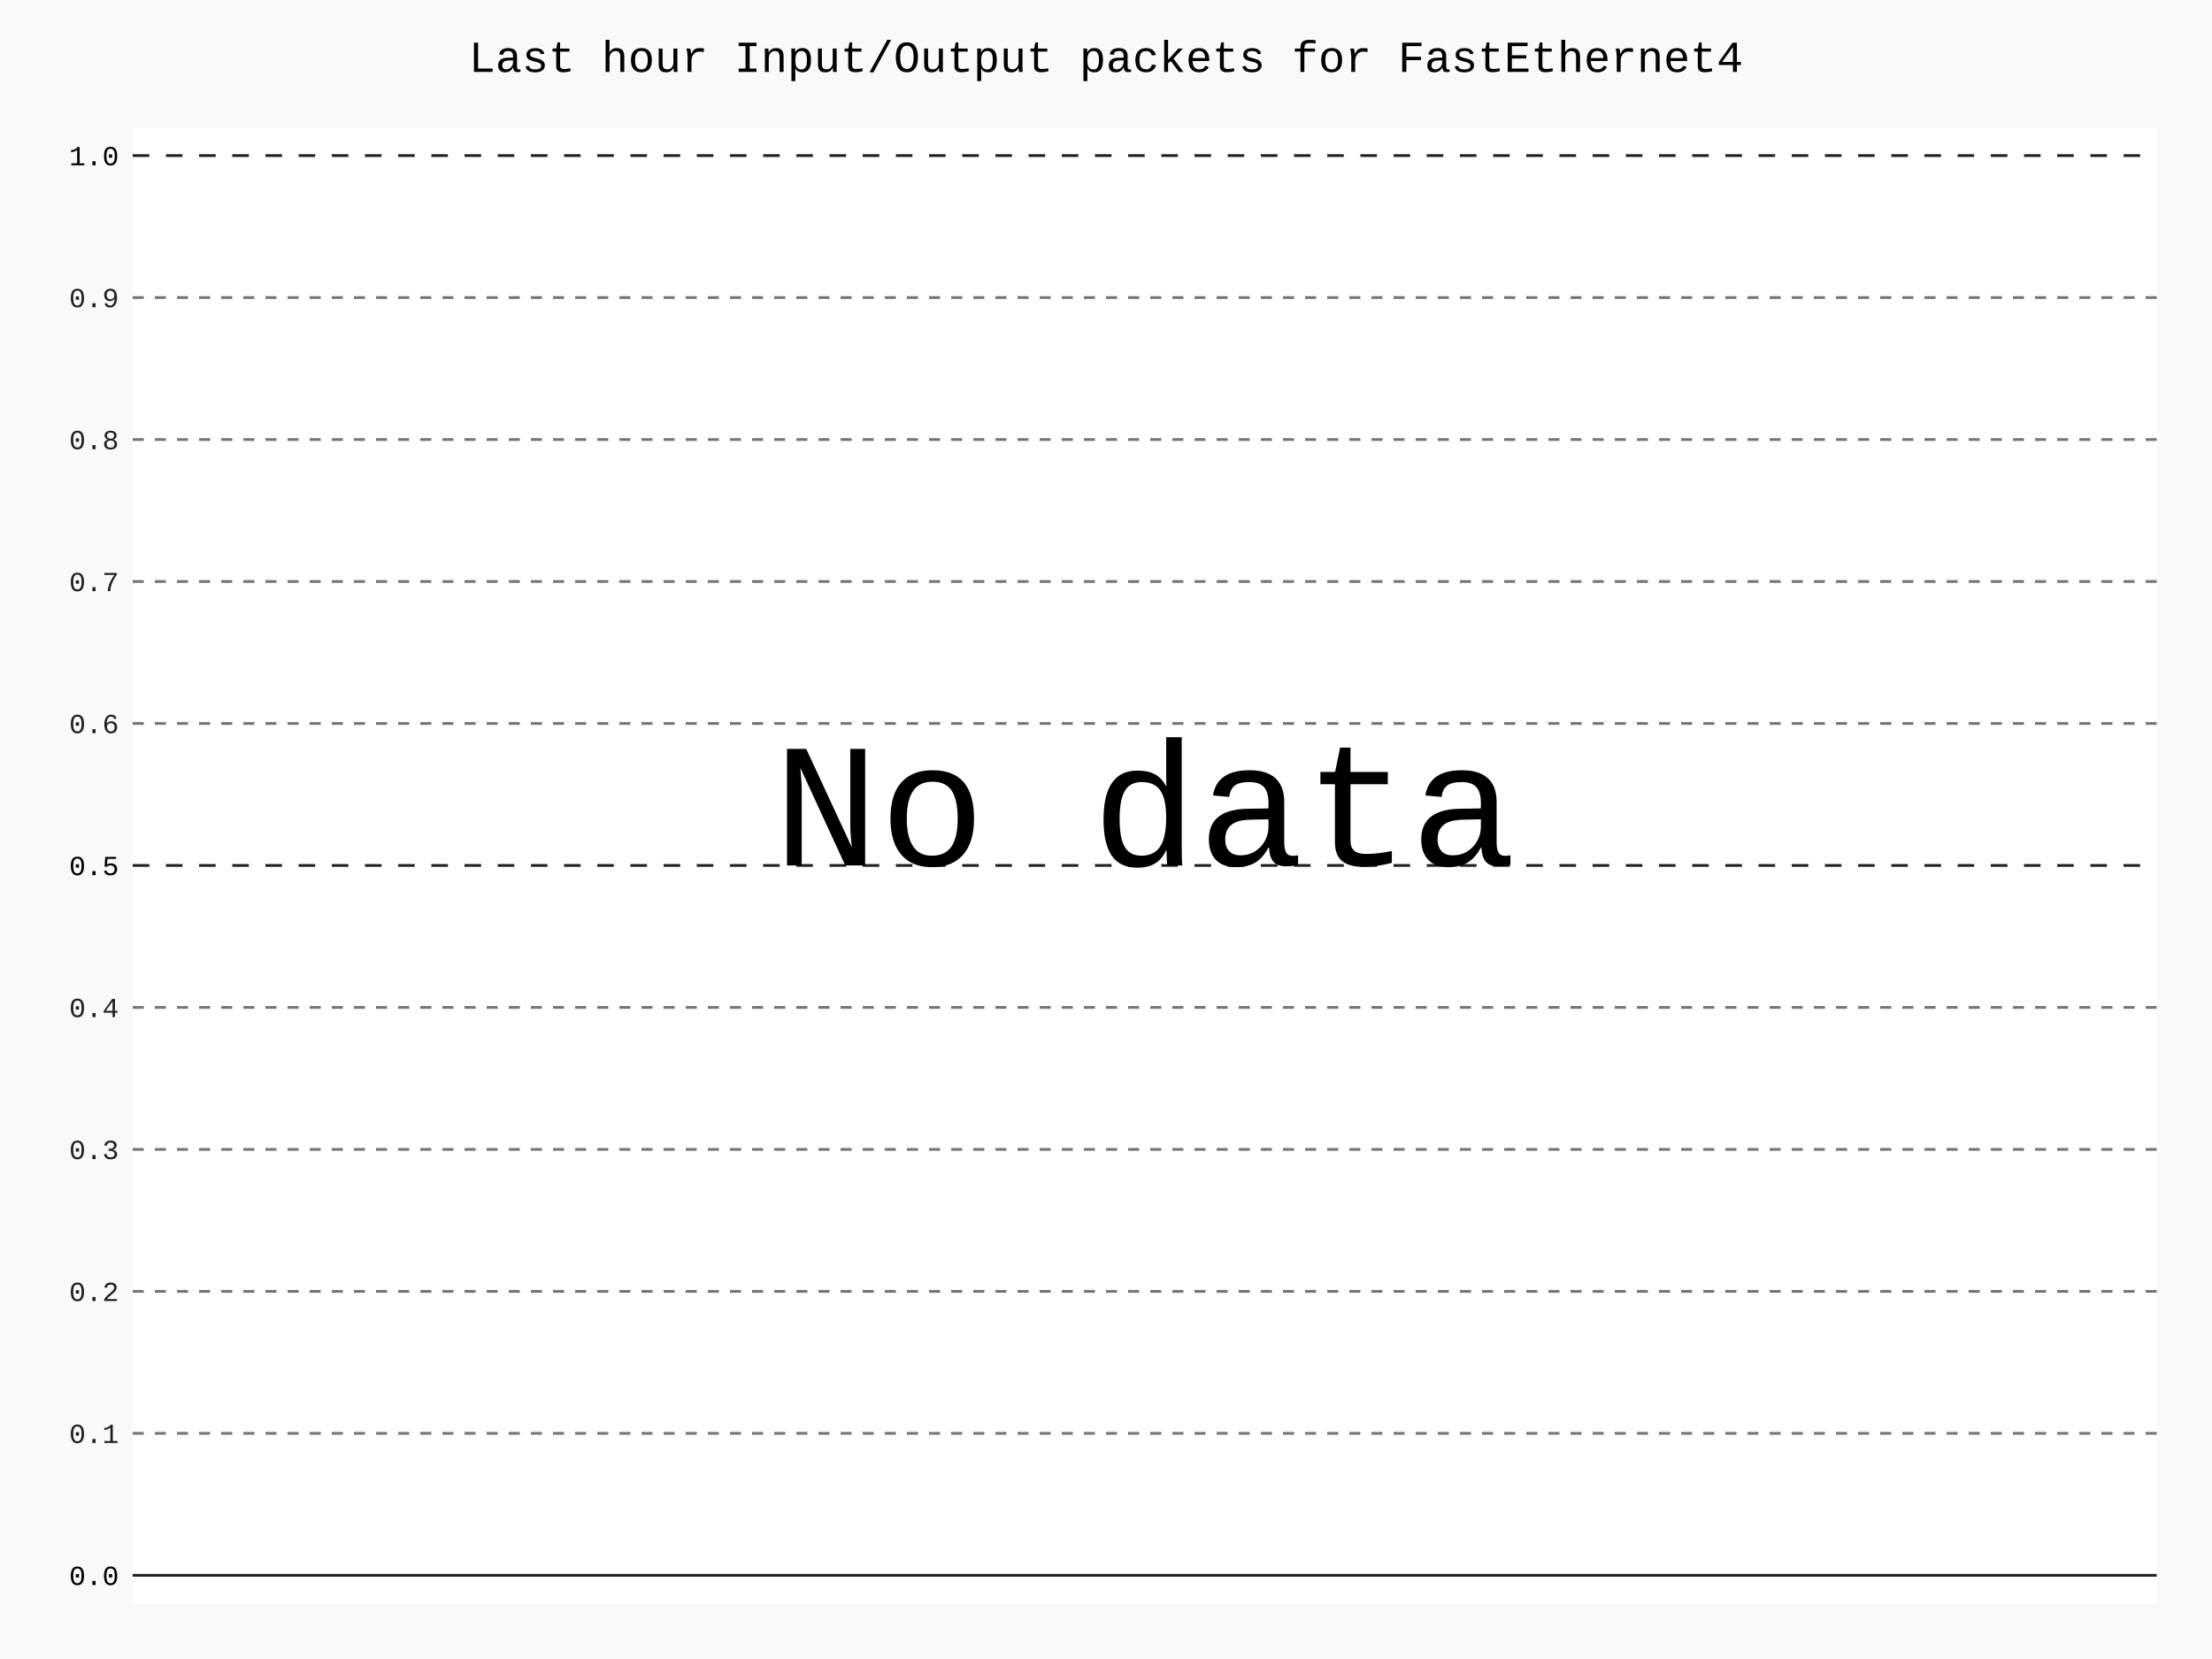
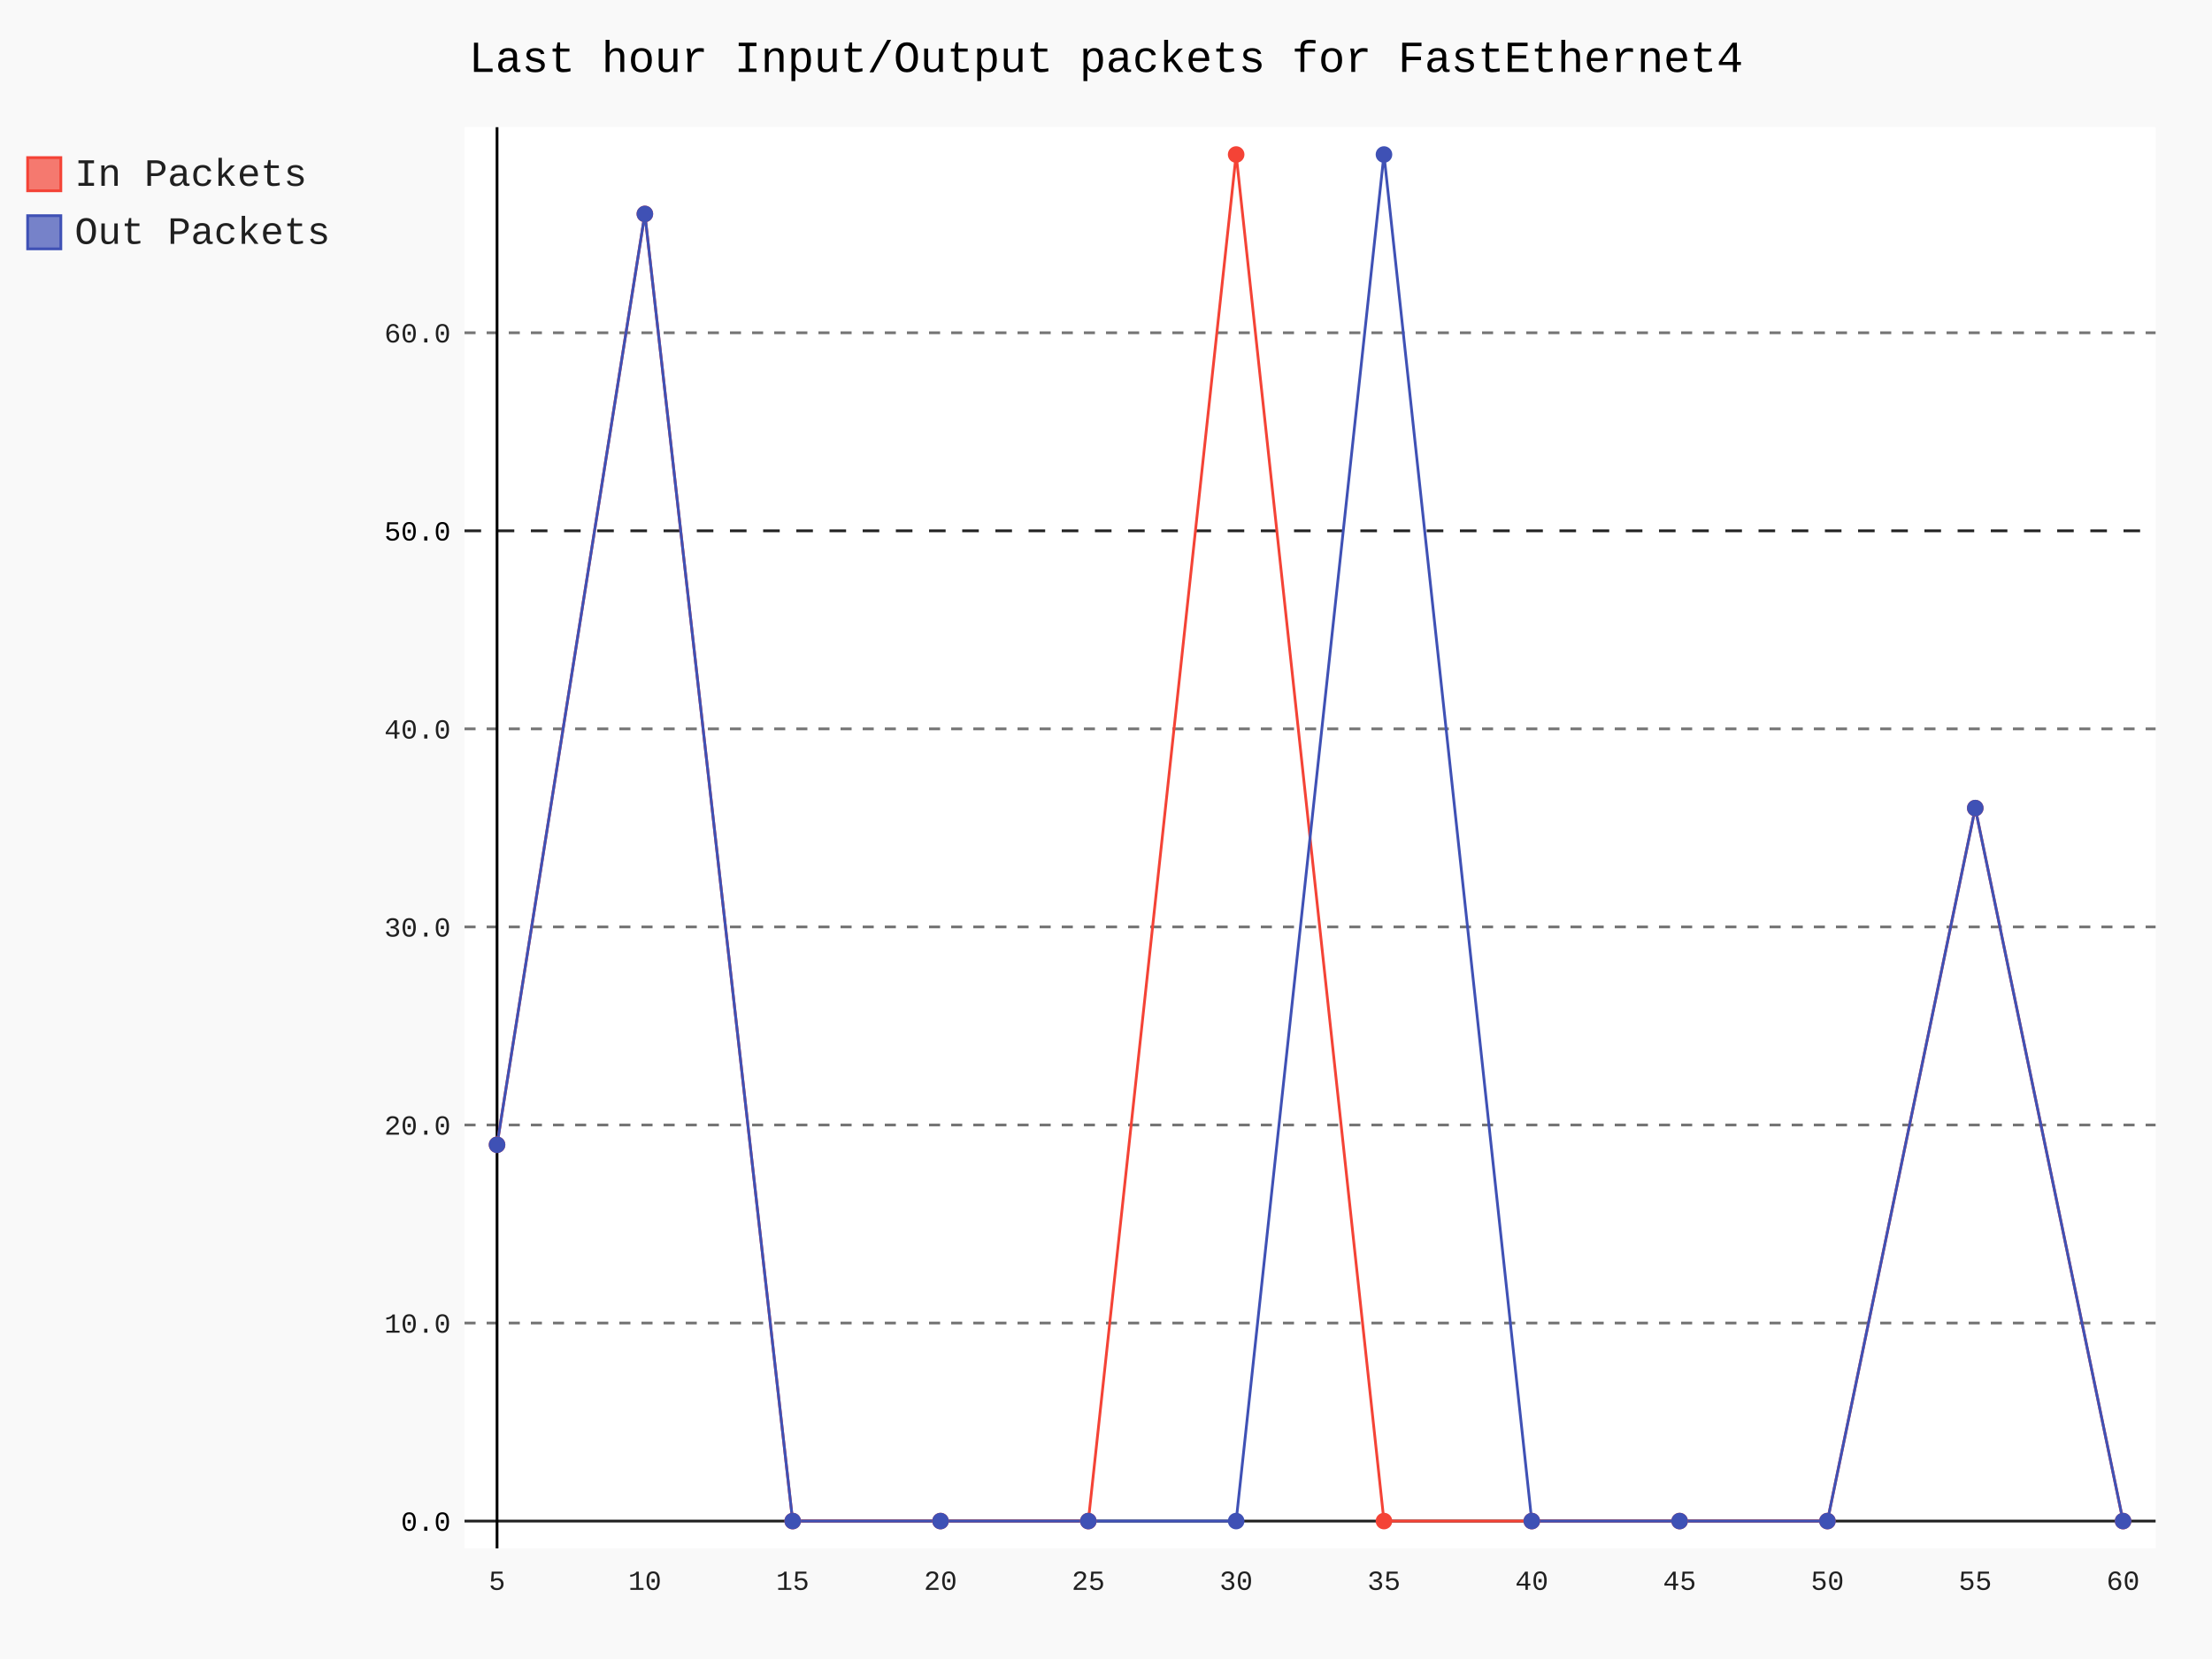
- <svg xmlns="http://www.w3.org/2000/svg" class="pygal-chart" id="chart-72c80e03-8b9b-4085-b02b-a6735155a674" viewBox="0 0 800 600">
+ <svg xmlns="http://www.w3.org/2000/svg" class="pygal-chart" id="chart-a04a6a26-38c1-4c46-b24b-b45285588a4e" viewBox="0 0 800 600">
  <defs>
-     <style type="text/css">#chart-72c80e03-8b9b-4085-b02b-a6735155a674{-webkit-user-select:none;-webkit-font-smoothing:antialiased;font-family:Consolas,"Liberation Mono",Menlo,Courier,monospace}#chart-72c80e03-8b9b-4085-b02b-a6735155a674 .title{font-family:Consolas,"Liberation Mono",Menlo,Courier,monospace;font-size:16px}#chart-72c80e03-8b9b-4085-b02b-a6735155a674 .legends .legend text{font-family:Consolas,"Liberation Mono",Menlo,Courier,monospace;font-size:14px}#chart-72c80e03-8b9b-4085-b02b-a6735155a674 .axis text{font-family:Consolas,"Liberation Mono",Menlo,Courier,monospace;font-size:10px}#chart-72c80e03-8b9b-4085-b02b-a6735155a674 .axis text.major{font-family:Consolas,"Liberation Mono",Menlo,Courier,monospace;font-size:10px}#chart-72c80e03-8b9b-4085-b02b-a6735155a674 .text-overlay text.value{font-family:Consolas,"Liberation Mono",Menlo,Courier,monospace;font-size:16px}#chart-72c80e03-8b9b-4085-b02b-a6735155a674 .text-overlay text.label{font-family:Consolas,"Liberation Mono",Menlo,Courier,monospace;font-size:10px}#chart-72c80e03-8b9b-4085-b02b-a6735155a674 .tooltip{font-family:Consolas,"Liberation Mono",Menlo,Courier,monospace;font-size:14px}#chart-72c80e03-8b9b-4085-b02b-a6735155a674 text.no_data{font-family:Consolas,"Liberation Mono",Menlo,Courier,monospace;font-size:64px}
- #chart-72c80e03-8b9b-4085-b02b-a6735155a674{background-color:rgba(249,249,249,1)}#chart-72c80e03-8b9b-4085-b02b-a6735155a674 path,#chart-72c80e03-8b9b-4085-b02b-a6735155a674 line,#chart-72c80e03-8b9b-4085-b02b-a6735155a674 rect,#chart-72c80e03-8b9b-4085-b02b-a6735155a674 circle{-webkit-transition:150ms;-moz-transition:150ms;transition:150ms}#chart-72c80e03-8b9b-4085-b02b-a6735155a674 .graph &gt; .background{fill:rgba(249,249,249,1)}#chart-72c80e03-8b9b-4085-b02b-a6735155a674 .plot &gt; .background{fill:rgba(255,255,255,1)}#chart-72c80e03-8b9b-4085-b02b-a6735155a674 .graph{fill:rgba(0,0,0,.87)}#chart-72c80e03-8b9b-4085-b02b-a6735155a674 text.no_data{fill:rgba(0,0,0,1)}#chart-72c80e03-8b9b-4085-b02b-a6735155a674 .title{fill:rgba(0,0,0,1)}#chart-72c80e03-8b9b-4085-b02b-a6735155a674 .legends .legend text{fill:rgba(0,0,0,.87)}#chart-72c80e03-8b9b-4085-b02b-a6735155a674 .legends .legend:hover text{fill:rgba(0,0,0,1)}#chart-72c80e03-8b9b-4085-b02b-a6735155a674 .axis .line{stroke:rgba(0,0,0,1)}#chart-72c80e03-8b9b-4085-b02b-a6735155a674 .axis .guide.line{stroke:rgba(0,0,0,.54)}#chart-72c80e03-8b9b-4085-b02b-a6735155a674 .axis .major.line{stroke:rgba(0,0,0,.87)}#chart-72c80e03-8b9b-4085-b02b-a6735155a674 .axis text.major{fill:rgba(0,0,0,1)}#chart-72c80e03-8b9b-4085-b02b-a6735155a674 .axis.y .guides:hover .guide.line,#chart-72c80e03-8b9b-4085-b02b-a6735155a674 .line-graph .axis.x .guides:hover .guide.line,#chart-72c80e03-8b9b-4085-b02b-a6735155a674 .stackedline-graph .axis.x .guides:hover .guide.line,#chart-72c80e03-8b9b-4085-b02b-a6735155a674 .xy-graph .axis.x .guides:hover .guide.line{stroke:rgba(0,0,0,1)}#chart-72c80e03-8b9b-4085-b02b-a6735155a674 .axis .guides:hover text{fill:rgba(0,0,0,1)}#chart-72c80e03-8b9b-4085-b02b-a6735155a674 .reactive{fill-opacity:.7}#chart-72c80e03-8b9b-4085-b02b-a6735155a674 .ci{stroke:rgba(0,0,0,.87)}#chart-72c80e03-8b9b-4085-b02b-a6735155a674 .reactive.active,#chart-72c80e03-8b9b-4085-b02b-a6735155a674 .active .reactive{fill-opacity:.8;stroke-width:4}#chart-72c80e03-8b9b-4085-b02b-a6735155a674 .series text{fill:rgba(0,0,0,1)}#chart-72c80e03-8b9b-4085-b02b-a6735155a674 .tooltip rect{fill:rgba(255,255,255,1);stroke:rgba(0,0,0,1);-webkit-transition:opacity 150ms;-moz-transition:opacity 150ms;transition:opacity 150ms}#chart-72c80e03-8b9b-4085-b02b-a6735155a674 .tooltip .label{fill:rgba(0,0,0,.87)}#chart-72c80e03-8b9b-4085-b02b-a6735155a674 .tooltip .label{fill:rgba(0,0,0,.87)}#chart-72c80e03-8b9b-4085-b02b-a6735155a674 .tooltip .legend{font-size:.8em;fill:rgba(0,0,0,.54)}#chart-72c80e03-8b9b-4085-b02b-a6735155a674 .tooltip .x_label{font-size:.6em;fill:rgba(0,0,0,1)}#chart-72c80e03-8b9b-4085-b02b-a6735155a674 .tooltip .xlink{font-size:.5em;text-decoration:underline}#chart-72c80e03-8b9b-4085-b02b-a6735155a674 .tooltip .value{font-size:1.5em}#chart-72c80e03-8b9b-4085-b02b-a6735155a674 .map-element{fill:rgba(255,255,255,1);stroke:rgba(0,0,0,.54) !important}#chart-72c80e03-8b9b-4085-b02b-a6735155a674 .map-element .reactive{fill-opacity:inherit}
- #chart-72c80e03-8b9b-4085-b02b-a6735155a674 text.no_data{text-anchor:middle}#chart-72c80e03-8b9b-4085-b02b-a6735155a674 .guide.line{fill:none}#chart-72c80e03-8b9b-4085-b02b-a6735155a674 .centered{text-anchor:middle}#chart-72c80e03-8b9b-4085-b02b-a6735155a674 .title{text-anchor:middle}#chart-72c80e03-8b9b-4085-b02b-a6735155a674 .legends .legend text{fill-opacity:1}#chart-72c80e03-8b9b-4085-b02b-a6735155a674 .axis.x text{text-anchor:middle}#chart-72c80e03-8b9b-4085-b02b-a6735155a674 .axis.x:not(.web) text[transform]{text-anchor:start}#chart-72c80e03-8b9b-4085-b02b-a6735155a674 .axis.x:not(.web) text[transform].backwards{text-anchor:end}#chart-72c80e03-8b9b-4085-b02b-a6735155a674 .axis.y text{text-anchor:end}#chart-72c80e03-8b9b-4085-b02b-a6735155a674 .axis.y text[transform].backwards{text-anchor:start}#chart-72c80e03-8b9b-4085-b02b-a6735155a674 .axis.y2 text{text-anchor:start}#chart-72c80e03-8b9b-4085-b02b-a6735155a674 .axis.y2 text[transform].backwards{text-anchor:end}#chart-72c80e03-8b9b-4085-b02b-a6735155a674 .axis .guide.line{stroke-dasharray:4,4}#chart-72c80e03-8b9b-4085-b02b-a6735155a674 .axis .major.guide.line{stroke-dasharray:6,6}#chart-72c80e03-8b9b-4085-b02b-a6735155a674 .horizontal .axis.y .guide.line,#chart-72c80e03-8b9b-4085-b02b-a6735155a674 .horizontal .axis.y2 .guide.line,#chart-72c80e03-8b9b-4085-b02b-a6735155a674 .vertical .axis.x .guide.line{opacity:0}#chart-72c80e03-8b9b-4085-b02b-a6735155a674 .horizontal .axis.always_show .guide.line,#chart-72c80e03-8b9b-4085-b02b-a6735155a674 .vertical .axis.always_show .guide.line{opacity:1 !important}#chart-72c80e03-8b9b-4085-b02b-a6735155a674 .axis.y .guides:hover .guide.line,#chart-72c80e03-8b9b-4085-b02b-a6735155a674 .axis.y2 .guides:hover .guide.line,#chart-72c80e03-8b9b-4085-b02b-a6735155a674 .axis.x .guides:hover .guide.line{opacity:1}#chart-72c80e03-8b9b-4085-b02b-a6735155a674 .axis .guides:hover text{opacity:1}#chart-72c80e03-8b9b-4085-b02b-a6735155a674 .nofill{fill:none}#chart-72c80e03-8b9b-4085-b02b-a6735155a674 .subtle-fill{fill-opacity:.2}#chart-72c80e03-8b9b-4085-b02b-a6735155a674 .dot{stroke-width:1px;fill-opacity:1}#chart-72c80e03-8b9b-4085-b02b-a6735155a674 .dot.active{stroke-width:5px}#chart-72c80e03-8b9b-4085-b02b-a6735155a674 .dot.negative{fill:transparent}#chart-72c80e03-8b9b-4085-b02b-a6735155a674 text,#chart-72c80e03-8b9b-4085-b02b-a6735155a674 tspan{stroke:none !important}#chart-72c80e03-8b9b-4085-b02b-a6735155a674 .series text.active{opacity:1}#chart-72c80e03-8b9b-4085-b02b-a6735155a674 .tooltip rect{fill-opacity:.95;stroke-width:.5}#chart-72c80e03-8b9b-4085-b02b-a6735155a674 .tooltip text{fill-opacity:1}#chart-72c80e03-8b9b-4085-b02b-a6735155a674 .showable{visibility:hidden}#chart-72c80e03-8b9b-4085-b02b-a6735155a674 .showable.shown{visibility:visible}</style>
+     <style type="text/css">#chart-a04a6a26-38c1-4c46-b24b-b45285588a4e{-webkit-user-select:none;-webkit-font-smoothing:antialiased;font-family:Consolas,"Liberation Mono",Menlo,Courier,monospace}#chart-a04a6a26-38c1-4c46-b24b-b45285588a4e .title{font-family:Consolas,"Liberation Mono",Menlo,Courier,monospace;font-size:16px}#chart-a04a6a26-38c1-4c46-b24b-b45285588a4e .legends .legend text{font-family:Consolas,"Liberation Mono",Menlo,Courier,monospace;font-size:14px}#chart-a04a6a26-38c1-4c46-b24b-b45285588a4e .axis text{font-family:Consolas,"Liberation Mono",Menlo,Courier,monospace;font-size:10px}#chart-a04a6a26-38c1-4c46-b24b-b45285588a4e .axis text.major{font-family:Consolas,"Liberation Mono",Menlo,Courier,monospace;font-size:10px}#chart-a04a6a26-38c1-4c46-b24b-b45285588a4e .text-overlay text.value{font-family:Consolas,"Liberation Mono",Menlo,Courier,monospace;font-size:16px}#chart-a04a6a26-38c1-4c46-b24b-b45285588a4e .text-overlay text.label{font-family:Consolas,"Liberation Mono",Menlo,Courier,monospace;font-size:10px}#chart-a04a6a26-38c1-4c46-b24b-b45285588a4e .tooltip{font-family:Consolas,"Liberation Mono",Menlo,Courier,monospace;font-size:14px}#chart-a04a6a26-38c1-4c46-b24b-b45285588a4e text.no_data{font-family:Consolas,"Liberation Mono",Menlo,Courier,monospace;font-size:64px}
+ #chart-a04a6a26-38c1-4c46-b24b-b45285588a4e{background-color:rgba(249,249,249,1)}#chart-a04a6a26-38c1-4c46-b24b-b45285588a4e path,#chart-a04a6a26-38c1-4c46-b24b-b45285588a4e line,#chart-a04a6a26-38c1-4c46-b24b-b45285588a4e rect,#chart-a04a6a26-38c1-4c46-b24b-b45285588a4e circle{-webkit-transition:150ms;-moz-transition:150ms;transition:150ms}#chart-a04a6a26-38c1-4c46-b24b-b45285588a4e .graph &gt; .background{fill:rgba(249,249,249,1)}#chart-a04a6a26-38c1-4c46-b24b-b45285588a4e .plot &gt; .background{fill:rgba(255,255,255,1)}#chart-a04a6a26-38c1-4c46-b24b-b45285588a4e .graph{fill:rgba(0,0,0,.87)}#chart-a04a6a26-38c1-4c46-b24b-b45285588a4e text.no_data{fill:rgba(0,0,0,1)}#chart-a04a6a26-38c1-4c46-b24b-b45285588a4e .title{fill:rgba(0,0,0,1)}#chart-a04a6a26-38c1-4c46-b24b-b45285588a4e .legends .legend text{fill:rgba(0,0,0,.87)}#chart-a04a6a26-38c1-4c46-b24b-b45285588a4e .legends .legend:hover text{fill:rgba(0,0,0,1)}#chart-a04a6a26-38c1-4c46-b24b-b45285588a4e .axis .line{stroke:rgba(0,0,0,1)}#chart-a04a6a26-38c1-4c46-b24b-b45285588a4e .axis .guide.line{stroke:rgba(0,0,0,.54)}#chart-a04a6a26-38c1-4c46-b24b-b45285588a4e .axis .major.line{stroke:rgba(0,0,0,.87)}#chart-a04a6a26-38c1-4c46-b24b-b45285588a4e .axis text.major{fill:rgba(0,0,0,1)}#chart-a04a6a26-38c1-4c46-b24b-b45285588a4e .axis.y .guides:hover .guide.line,#chart-a04a6a26-38c1-4c46-b24b-b45285588a4e .line-graph .axis.x .guides:hover .guide.line,#chart-a04a6a26-38c1-4c46-b24b-b45285588a4e .stackedline-graph .axis.x .guides:hover .guide.line,#chart-a04a6a26-38c1-4c46-b24b-b45285588a4e .xy-graph .axis.x .guides:hover .guide.line{stroke:rgba(0,0,0,1)}#chart-a04a6a26-38c1-4c46-b24b-b45285588a4e .axis .guides:hover text{fill:rgba(0,0,0,1)}#chart-a04a6a26-38c1-4c46-b24b-b45285588a4e .reactive{fill-opacity:.7}#chart-a04a6a26-38c1-4c46-b24b-b45285588a4e .ci{stroke:rgba(0,0,0,.87)}#chart-a04a6a26-38c1-4c46-b24b-b45285588a4e .reactive.active,#chart-a04a6a26-38c1-4c46-b24b-b45285588a4e .active .reactive{fill-opacity:.8;stroke-width:4}#chart-a04a6a26-38c1-4c46-b24b-b45285588a4e .series text{fill:rgba(0,0,0,1)}#chart-a04a6a26-38c1-4c46-b24b-b45285588a4e .tooltip rect{fill:rgba(255,255,255,1);stroke:rgba(0,0,0,1);-webkit-transition:opacity 150ms;-moz-transition:opacity 150ms;transition:opacity 150ms}#chart-a04a6a26-38c1-4c46-b24b-b45285588a4e .tooltip .label{fill:rgba(0,0,0,.87)}#chart-a04a6a26-38c1-4c46-b24b-b45285588a4e .tooltip .label{fill:rgba(0,0,0,.87)}#chart-a04a6a26-38c1-4c46-b24b-b45285588a4e .tooltip .legend{font-size:.8em;fill:rgba(0,0,0,.54)}#chart-a04a6a26-38c1-4c46-b24b-b45285588a4e .tooltip .x_label{font-size:.6em;fill:rgba(0,0,0,1)}#chart-a04a6a26-38c1-4c46-b24b-b45285588a4e .tooltip .xlink{font-size:.5em;text-decoration:underline}#chart-a04a6a26-38c1-4c46-b24b-b45285588a4e .tooltip .value{font-size:1.5em}#chart-a04a6a26-38c1-4c46-b24b-b45285588a4e .map-element{fill:rgba(255,255,255,1);stroke:rgba(0,0,0,.54) !important}#chart-a04a6a26-38c1-4c46-b24b-b45285588a4e .map-element .reactive{fill-opacity:inherit}#chart-a04a6a26-38c1-4c46-b24b-b45285588a4e .color-0,#chart-a04a6a26-38c1-4c46-b24b-b45285588a4e .color-0 a:visited{stroke:#F44336;fill:#F44336}#chart-a04a6a26-38c1-4c46-b24b-b45285588a4e .color-1,#chart-a04a6a26-38c1-4c46-b24b-b45285588a4e .color-1 a:visited{stroke:#3F51B5;fill:#3F51B5}#chart-a04a6a26-38c1-4c46-b24b-b45285588a4e .text-overlay .color-0 text{fill:black}#chart-a04a6a26-38c1-4c46-b24b-b45285588a4e .text-overlay .color-1 text{fill:black}
+ #chart-a04a6a26-38c1-4c46-b24b-b45285588a4e text.no_data{text-anchor:middle}#chart-a04a6a26-38c1-4c46-b24b-b45285588a4e .guide.line{fill:none}#chart-a04a6a26-38c1-4c46-b24b-b45285588a4e .centered{text-anchor:middle}#chart-a04a6a26-38c1-4c46-b24b-b45285588a4e .title{text-anchor:middle}#chart-a04a6a26-38c1-4c46-b24b-b45285588a4e .legends .legend text{fill-opacity:1}#chart-a04a6a26-38c1-4c46-b24b-b45285588a4e .axis.x text{text-anchor:middle}#chart-a04a6a26-38c1-4c46-b24b-b45285588a4e .axis.x:not(.web) text[transform]{text-anchor:start}#chart-a04a6a26-38c1-4c46-b24b-b45285588a4e .axis.x:not(.web) text[transform].backwards{text-anchor:end}#chart-a04a6a26-38c1-4c46-b24b-b45285588a4e .axis.y text{text-anchor:end}#chart-a04a6a26-38c1-4c46-b24b-b45285588a4e .axis.y text[transform].backwards{text-anchor:start}#chart-a04a6a26-38c1-4c46-b24b-b45285588a4e .axis.y2 text{text-anchor:start}#chart-a04a6a26-38c1-4c46-b24b-b45285588a4e .axis.y2 text[transform].backwards{text-anchor:end}#chart-a04a6a26-38c1-4c46-b24b-b45285588a4e .axis .guide.line{stroke-dasharray:4,4}#chart-a04a6a26-38c1-4c46-b24b-b45285588a4e .axis .major.guide.line{stroke-dasharray:6,6}#chart-a04a6a26-38c1-4c46-b24b-b45285588a4e .horizontal .axis.y .guide.line,#chart-a04a6a26-38c1-4c46-b24b-b45285588a4e .horizontal .axis.y2 .guide.line,#chart-a04a6a26-38c1-4c46-b24b-b45285588a4e .vertical .axis.x .guide.line{opacity:0}#chart-a04a6a26-38c1-4c46-b24b-b45285588a4e .horizontal .axis.always_show .guide.line,#chart-a04a6a26-38c1-4c46-b24b-b45285588a4e .vertical .axis.always_show .guide.line{opacity:1 !important}#chart-a04a6a26-38c1-4c46-b24b-b45285588a4e .axis.y .guides:hover .guide.line,#chart-a04a6a26-38c1-4c46-b24b-b45285588a4e .axis.y2 .guides:hover .guide.line,#chart-a04a6a26-38c1-4c46-b24b-b45285588a4e .axis.x .guides:hover .guide.line{opacity:1}#chart-a04a6a26-38c1-4c46-b24b-b45285588a4e .axis .guides:hover text{opacity:1}#chart-a04a6a26-38c1-4c46-b24b-b45285588a4e .nofill{fill:none}#chart-a04a6a26-38c1-4c46-b24b-b45285588a4e .subtle-fill{fill-opacity:.2}#chart-a04a6a26-38c1-4c46-b24b-b45285588a4e .dot{stroke-width:1px;fill-opacity:1}#chart-a04a6a26-38c1-4c46-b24b-b45285588a4e .dot.active{stroke-width:5px}#chart-a04a6a26-38c1-4c46-b24b-b45285588a4e .dot.negative{fill:transparent}#chart-a04a6a26-38c1-4c46-b24b-b45285588a4e text,#chart-a04a6a26-38c1-4c46-b24b-b45285588a4e tspan{stroke:none !important}#chart-a04a6a26-38c1-4c46-b24b-b45285588a4e .series text.active{opacity:1}#chart-a04a6a26-38c1-4c46-b24b-b45285588a4e .tooltip rect{fill-opacity:.95;stroke-width:.5}#chart-a04a6a26-38c1-4c46-b24b-b45285588a4e .tooltip text{fill-opacity:1}#chart-a04a6a26-38c1-4c46-b24b-b45285588a4e .showable{visibility:hidden}#chart-a04a6a26-38c1-4c46-b24b-b45285588a4e .showable.shown{visibility:visible}</style>
  </defs>
  <g class="graph line-graph vertical">
    <rect class="background" height="600" width="800" x="0" y="0" />
-     <g class="plot" transform="translate(48, 46)">
-       <rect class="background" height="534" width="732.0" x="0" y="0" />
+     <g class="plot" transform="translate(168, 46)">
+       <rect class="background" height="514" width="611.6" x="0" y="0" />
      <g class="axis y">
        <g class="guides">
-           <path class="major line" d="M0 523.731 h732" />
-           <text class="major" x="-5" y="527.231">0.0</text>
-         </g>
-         <g class="guides">
-           <path class="guide line" d="M0 472.385 h732" />
-           <text class="" x="-5" y="475.885">0.1</text>
-         </g>
-         <g class="guides">
-           <path class="guide line" d="M0 421.038 h732" />
-           <text class="" x="-5" y="424.538">0.2</text>
-         </g>
-         <g class="guides">
-           <path class="guide line" d="M0 369.692 h732" />
-           <text class="" x="-5" y="373.192">0.3</text>
-         </g>
-         <g class="guides">
-           <path class="guide line" d="M0 318.346 h732" />
-           <text class="" x="-5" y="321.846">0.4</text>
-         </g>
-         <g class="guides">
-           <path class="major guide line" d="M0 267 h732" />
-           <text class="major" x="-5" y="270.5">0.5</text>
-         </g>
-         <g class="guides">
-           <path class="guide line" d="M0 215.654 h732" />
-           <text class="" x="-5" y="219.154">0.6</text>
-         </g>
-         <g class="guides">
-           <path class="guide line" d="M0 164.308 h732" />
-           <text class="" x="-5" y="167.808">0.7</text>
-         </g>
-         <g class="guides">
-           <path class="guide line" d="M0 112.962 h732" />
-           <text class="" x="-5" y="116.462">0.8</text>
-         </g>
-         <g class="guides">
-           <path class="guide line" d="M0 61.615 h732" />
-           <text class="" x="-5" y="65.115">0.9</text>
-         </g>
-         <g class="guides">
-           <path class="major guide line" d="M0 10.269 h732" />
-           <text class="major" x="-5" y="13.769">1.0</text>
-         </g>
+           <path class="major line" d="M0 504.115 h611.6" />
+           <text class="major" x="-5" y="507.615">0.0</text>
+         </g>
+         <g class="guides">
+           <path class="guide line" d="M0 432.488 h611.6" />
+           <text class="" x="-5" y="435.988">10.0</text>
+         </g>
+         <g class="guides">
+           <path class="guide line" d="M0 360.86 h611.6" />
+           <text class="" x="-5" y="364.36">20.0</text>
+         </g>
+         <g class="guides">
+           <path class="guide line" d="M0 289.232 h611.6" />
+           <text class="" x="-5" y="292.732">30.0</text>
+         </g>
+         <g class="guides">
+           <path class="guide line" d="M0 217.605 h611.6" />
+           <text class="" x="-5" y="221.105">40.0</text>
+         </g>
+         <g class="guides">
+           <path class="major guide line" d="M0 145.977 h611.6" />
+           <text class="major" x="-5" y="149.477">50.0</text>
+         </g>
+         <g class="guides">
+           <path class="guide line" d="M0 74.349 h611.6" />
+           <text class="" x="-5" y="77.849">60.0</text>
+         </g>
+       </g>
+       <g class="axis x">
+         <g class="guides">
+           <path class="line" d="M11.762 0 v514" />
+           <text class="" x="11.762" y="529.0">5</text>
+         </g>
+         <g class="guides">
+           <path class="guide line" d="M65.223 0 v514" />
+           <text class="" x="65.223" y="529.0">10</text>
+         </g>
+         <g class="guides">
+           <path class="guide line" d="M118.685 0 v514" />
+           <text class="" x="118.685" y="529.0">15</text>
+         </g>
+         <g class="guides">
+           <path class="guide line" d="M172.146 0 v514" />
+           <text class="" x="172.146" y="529.0">20</text>
+         </g>
+         <g class="guides">
+           <path class="guide line" d="M225.608 0 v514" />
+           <text class="" x="225.608" y="529.0">25</text>
+         </g>
+         <g class="guides">
+           <path class="guide line" d="M279.069 0 v514" />
+           <text class="" x="279.069" y="529.0">30</text>
+         </g>
+         <g class="guides">
+           <path class="guide line" d="M332.531 0 v514" />
+           <text class="" x="332.531" y="529.0">35</text>
+         </g>
+         <g class="guides">
+           <path class="guide line" d="M385.992 0 v514" />
+           <text class="" x="385.992" y="529.0">40</text>
+         </g>
+         <g class="guides">
+           <path class="guide line" d="M439.454 0 v514" />
+           <text class="" x="439.454" y="529.0">45</text>
+         </g>
+         <g class="guides">
+           <path class="guide line" d="M492.915 0 v514" />
+           <text class="" x="492.915" y="529.0">50</text>
+         </g>
+         <g class="guides">
+           <path class="guide line" d="M546.377 0 v514" />
+           <text class="" x="546.377" y="529.0">55</text>
+         </g>
+         <g class="guides">
+           <path class="guide line" d="M599.838 0 v514" />
+           <text class="" x="599.838" y="529.0">60</text>
+         </g>
+       </g>
+       <g class="series serie-0 color-0">
+         <path class="line reactive nofill" d="M11.762 368.023 L65.223 31.373 118.685 504.115 172.146 504.115 225.608 504.115 279.069 9.885 332.531 504.115 385.992 504.115 439.454 504.115 492.915 504.115 546.377 246.256 599.838 504.115" />
+       </g>
+       <g class="series serie-1 color-1">
+         <path class="line reactive nofill" d="M11.762 368.023 L65.223 31.373 118.685 504.115 172.146 504.115 225.608 504.115 279.069 504.115 332.531 9.885 385.992 504.115 439.454 504.115 492.915 504.115 546.377 246.256 599.838 504.115" />
      </g>
    </g>
    <g class="titles">
      <text class="title plot_title" x="400.0" y="26">Last hour Input/Output packets for FastEthernet4</text>
    </g>
-     <g class="plot overlay" transform="translate(48, 46)" />
-     <g class="plot text-overlay" transform="translate(48, 46)">
-       <text class="no_data" x="366.0" y="267.0">No data</text>
-     </g>
-     <g class="plot tooltip-overlay" transform="translate(48, 46)">
+     <g class="plot overlay" transform="translate(168, 46)">
+       <g class="series serie-0 color-0">
+         <g class="dots">
+           <circle class="dot reactive tooltip-trigger" cx="11.762" cy="368.023" r="2.5" />
+         </g>
+         <g class="dots">
+           <circle class="dot reactive tooltip-trigger" cx="65.223" cy="31.373" r="2.5" />
+         </g>
+         <g class="dots">
+           <circle class="dot reactive tooltip-trigger" cx="118.685" cy="504.115" r="2.5" />
+         </g>
+         <g class="dots">
+           <circle class="dot reactive tooltip-trigger" cx="172.146" cy="504.115" r="2.5" />
+         </g>
+         <g class="dots">
+           <circle class="dot reactive tooltip-trigger" cx="225.608" cy="504.115" r="2.5" />
+         </g>
+         <g class="dots">
+           <circle class="dot reactive tooltip-trigger" cx="279.069" cy="9.885" r="2.5" />
+         </g>
+         <g class="dots">
+           <circle class="dot reactive tooltip-trigger" cx="332.531" cy="504.115" r="2.5" />
+         </g>
+         <g class="dots">
+           <circle class="dot reactive tooltip-trigger" cx="385.992" cy="504.115" r="2.5" />
+         </g>
+         <g class="dots">
+           <circle class="dot reactive tooltip-trigger" cx="439.454" cy="504.115" r="2.5" />
+         </g>
+         <g class="dots">
+           <circle class="dot reactive tooltip-trigger" cx="492.915" cy="504.115" r="2.5" />
+         </g>
+         <g class="dots">
+           <circle class="dot reactive tooltip-trigger" cx="546.377" cy="246.256" r="2.5" />
+         </g>
+         <g class="dots">
+           <circle class="dot reactive tooltip-trigger" cx="599.838" cy="504.115" r="2.5" />
+         </g>
+       </g>
+       <g class="series serie-1 color-1">
+         <g class="dots">
+           <circle class="dot reactive tooltip-trigger" cx="11.762" cy="368.023" r="2.5" />
+         </g>
+         <g class="dots">
+           <circle class="dot reactive tooltip-trigger" cx="65.223" cy="31.373" r="2.5" />
+         </g>
+         <g class="dots">
+           <circle class="dot reactive tooltip-trigger" cx="118.685" cy="504.115" r="2.5" />
+         </g>
+         <g class="dots">
+           <circle class="dot reactive tooltip-trigger" cx="172.146" cy="504.115" r="2.5" />
+         </g>
+         <g class="dots">
+           <circle class="dot reactive tooltip-trigger" cx="225.608" cy="504.115" r="2.5" />
+         </g>
+         <g class="dots">
+           <circle class="dot reactive tooltip-trigger" cx="279.069" cy="504.115" r="2.5" />
+         </g>
+         <g class="dots">
+           <circle class="dot reactive tooltip-trigger" cx="332.531" cy="9.885" r="2.5" />
+         </g>
+         <g class="dots">
+           <circle class="dot reactive tooltip-trigger" cx="385.992" cy="504.115" r="2.5" />
+         </g>
+         <g class="dots">
+           <circle class="dot reactive tooltip-trigger" cx="439.454" cy="504.115" r="2.5" />
+         </g>
+         <g class="dots">
+           <circle class="dot reactive tooltip-trigger" cx="492.915" cy="504.115" r="2.5" />
+         </g>
+         <g class="dots">
+           <circle class="dot reactive tooltip-trigger" cx="546.377" cy="246.256" r="2.5" />
+         </g>
+         <g class="dots">
+           <circle class="dot reactive tooltip-trigger" cx="599.838" cy="504.115" r="2.5" />
+         </g>
+       </g>
+     </g>
+     <g class="plot text-overlay" transform="translate(168, 46)">
+       <g class="series serie-0 color-0" />
+       <g class="series serie-1 color-1" />
+     </g>
+     <g class="plot tooltip-overlay" transform="translate(168, 46)">
      <g class="tooltip" style="opacity: 0" transform="translate(0 0)">
        <rect class="tooltip-box" height="0" rx="0" ry="0" width="0" />
        <g class="text" />
      </g>
    </g>
-     <g class="legends" transform="translate(10, 56)" />
+     <g class="legends" transform="translate(10, 56)">
+       <g class="legend reactive activate-serie" id="activate-serie-0">
+         <rect class="color-0 reactive" height="12" width="12" x="0.0" y="1.0" />
+         <text x="17.0" y="11.2">In Packets</text>
+       </g>
+       <g class="legend reactive activate-serie" id="activate-serie-1">
+         <rect class="color-1 reactive" height="12" width="12" x="0.0" y="22.0" />
+         <text x="17.0" y="32.2">Out Packets</text>
+       </g>
+     </g>
    <g class="legends" transform="translate(790, 56)" />
  </g>
</svg>
